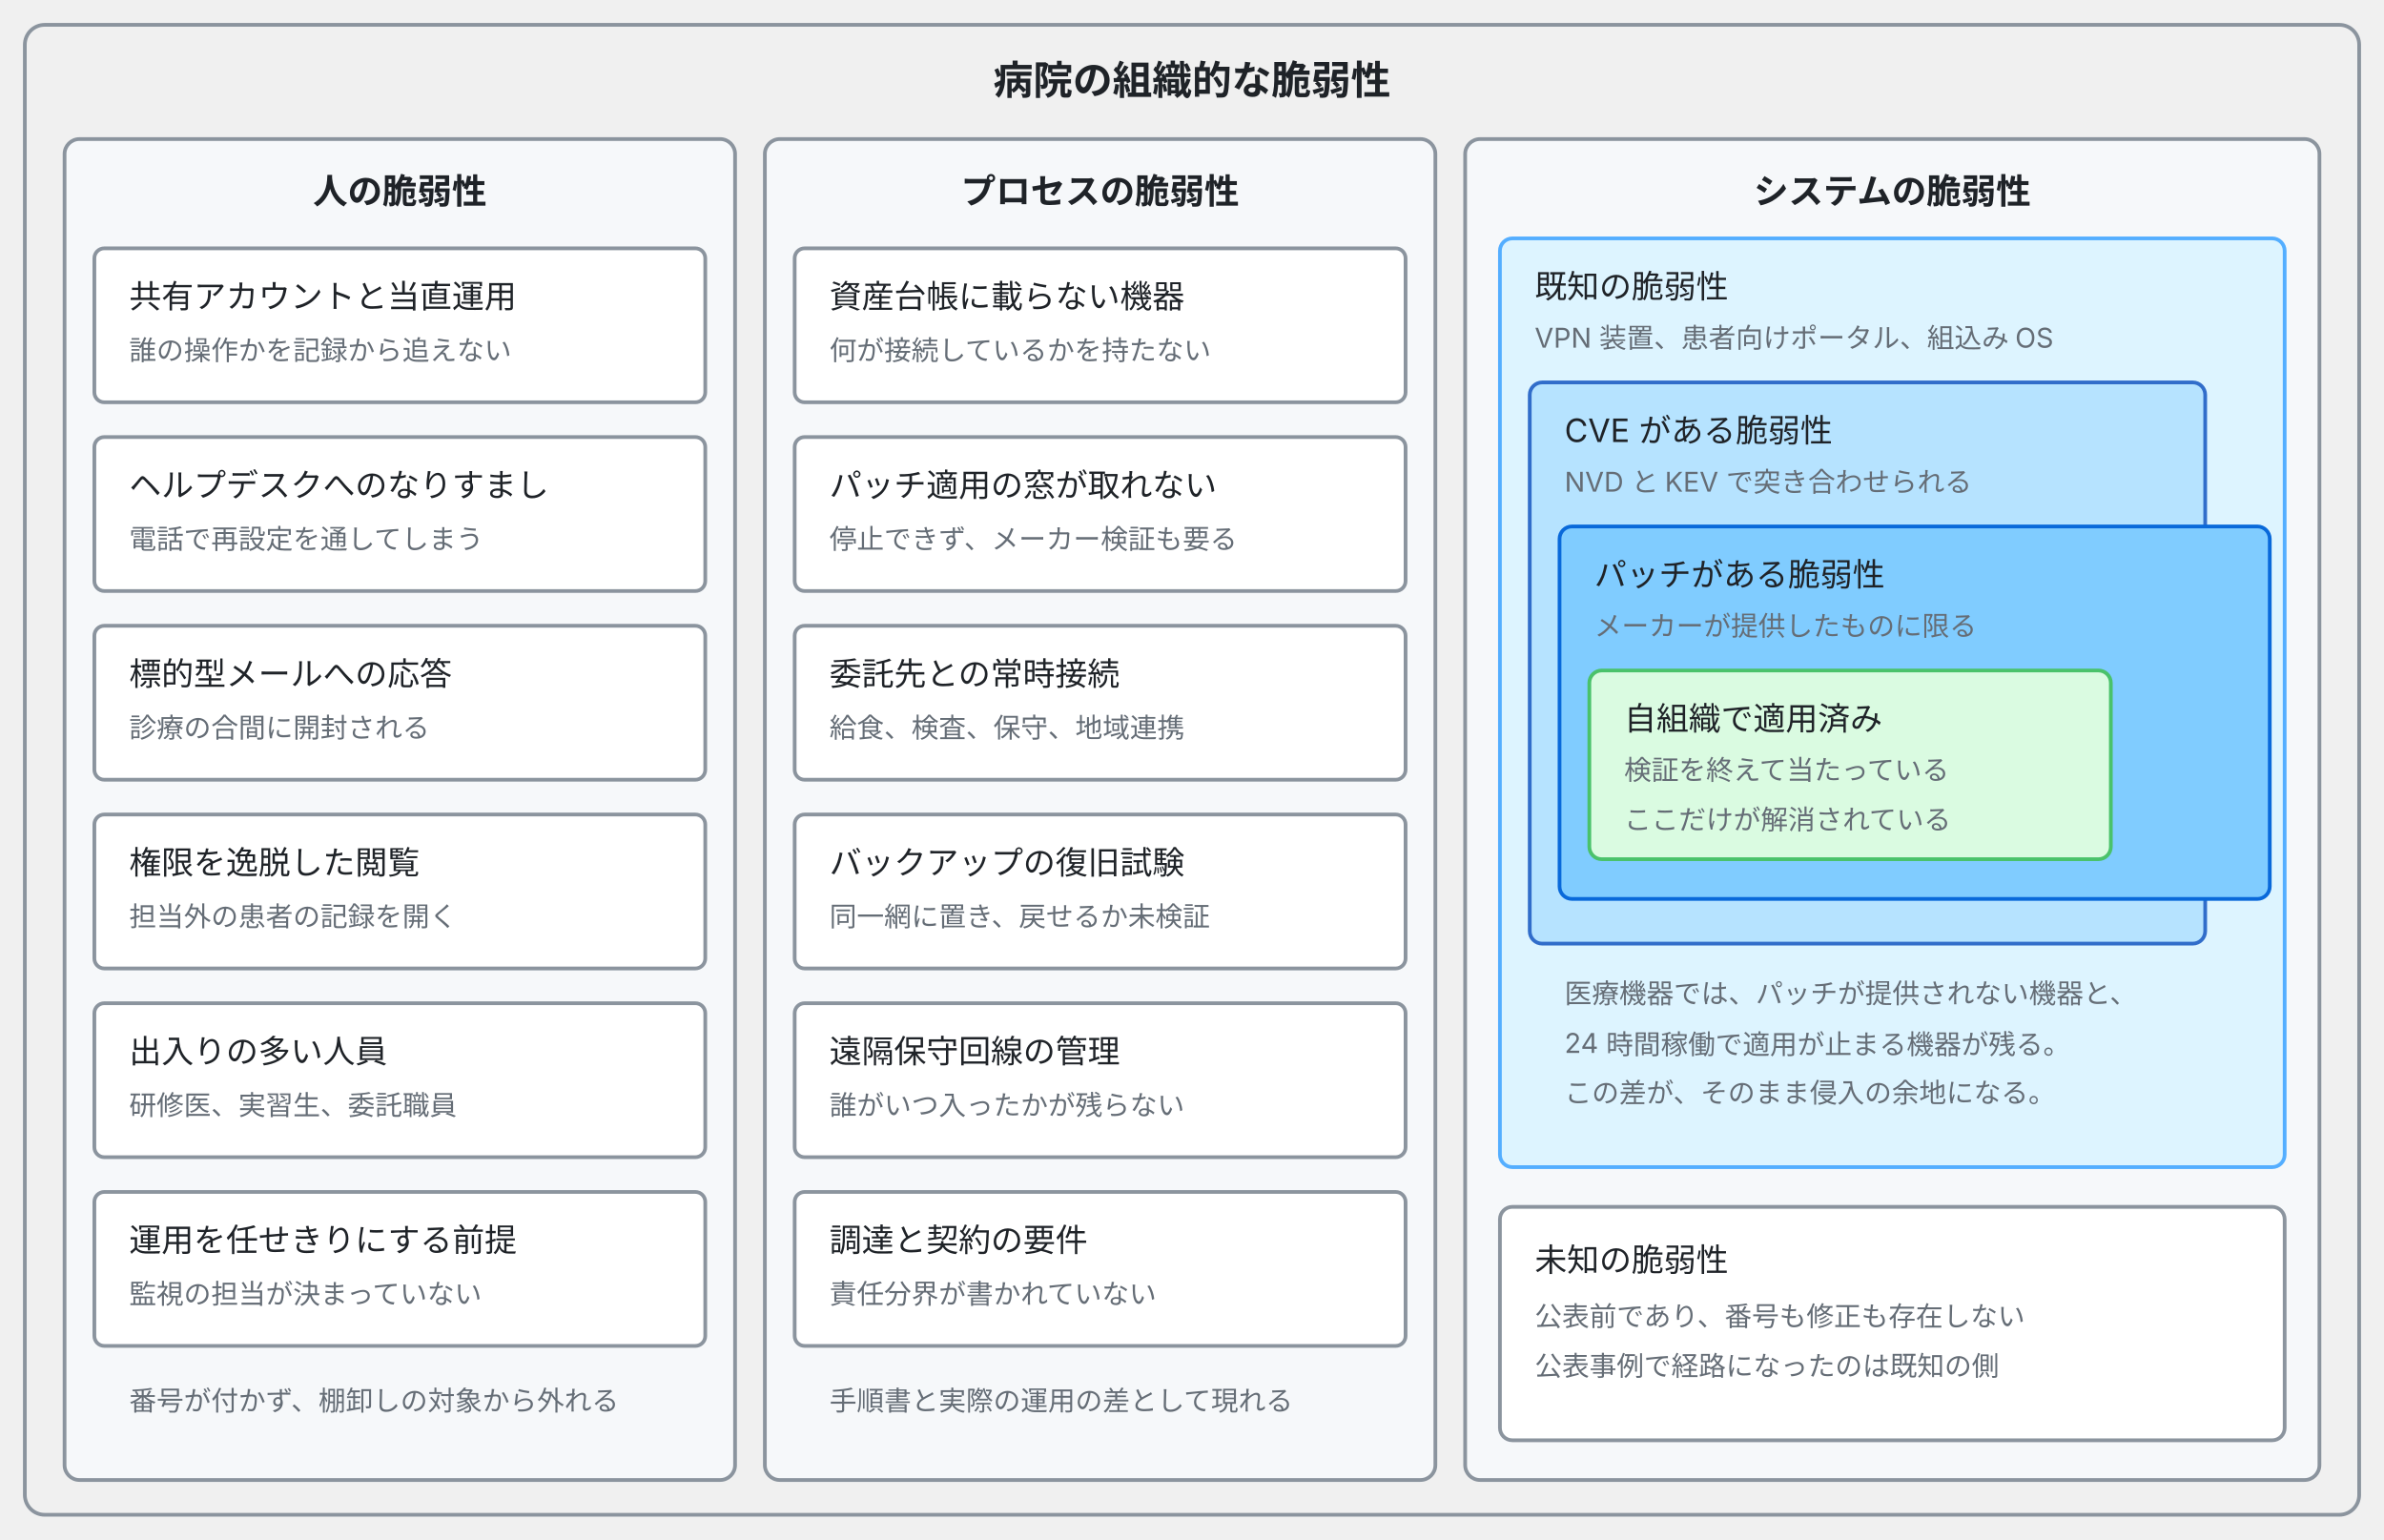
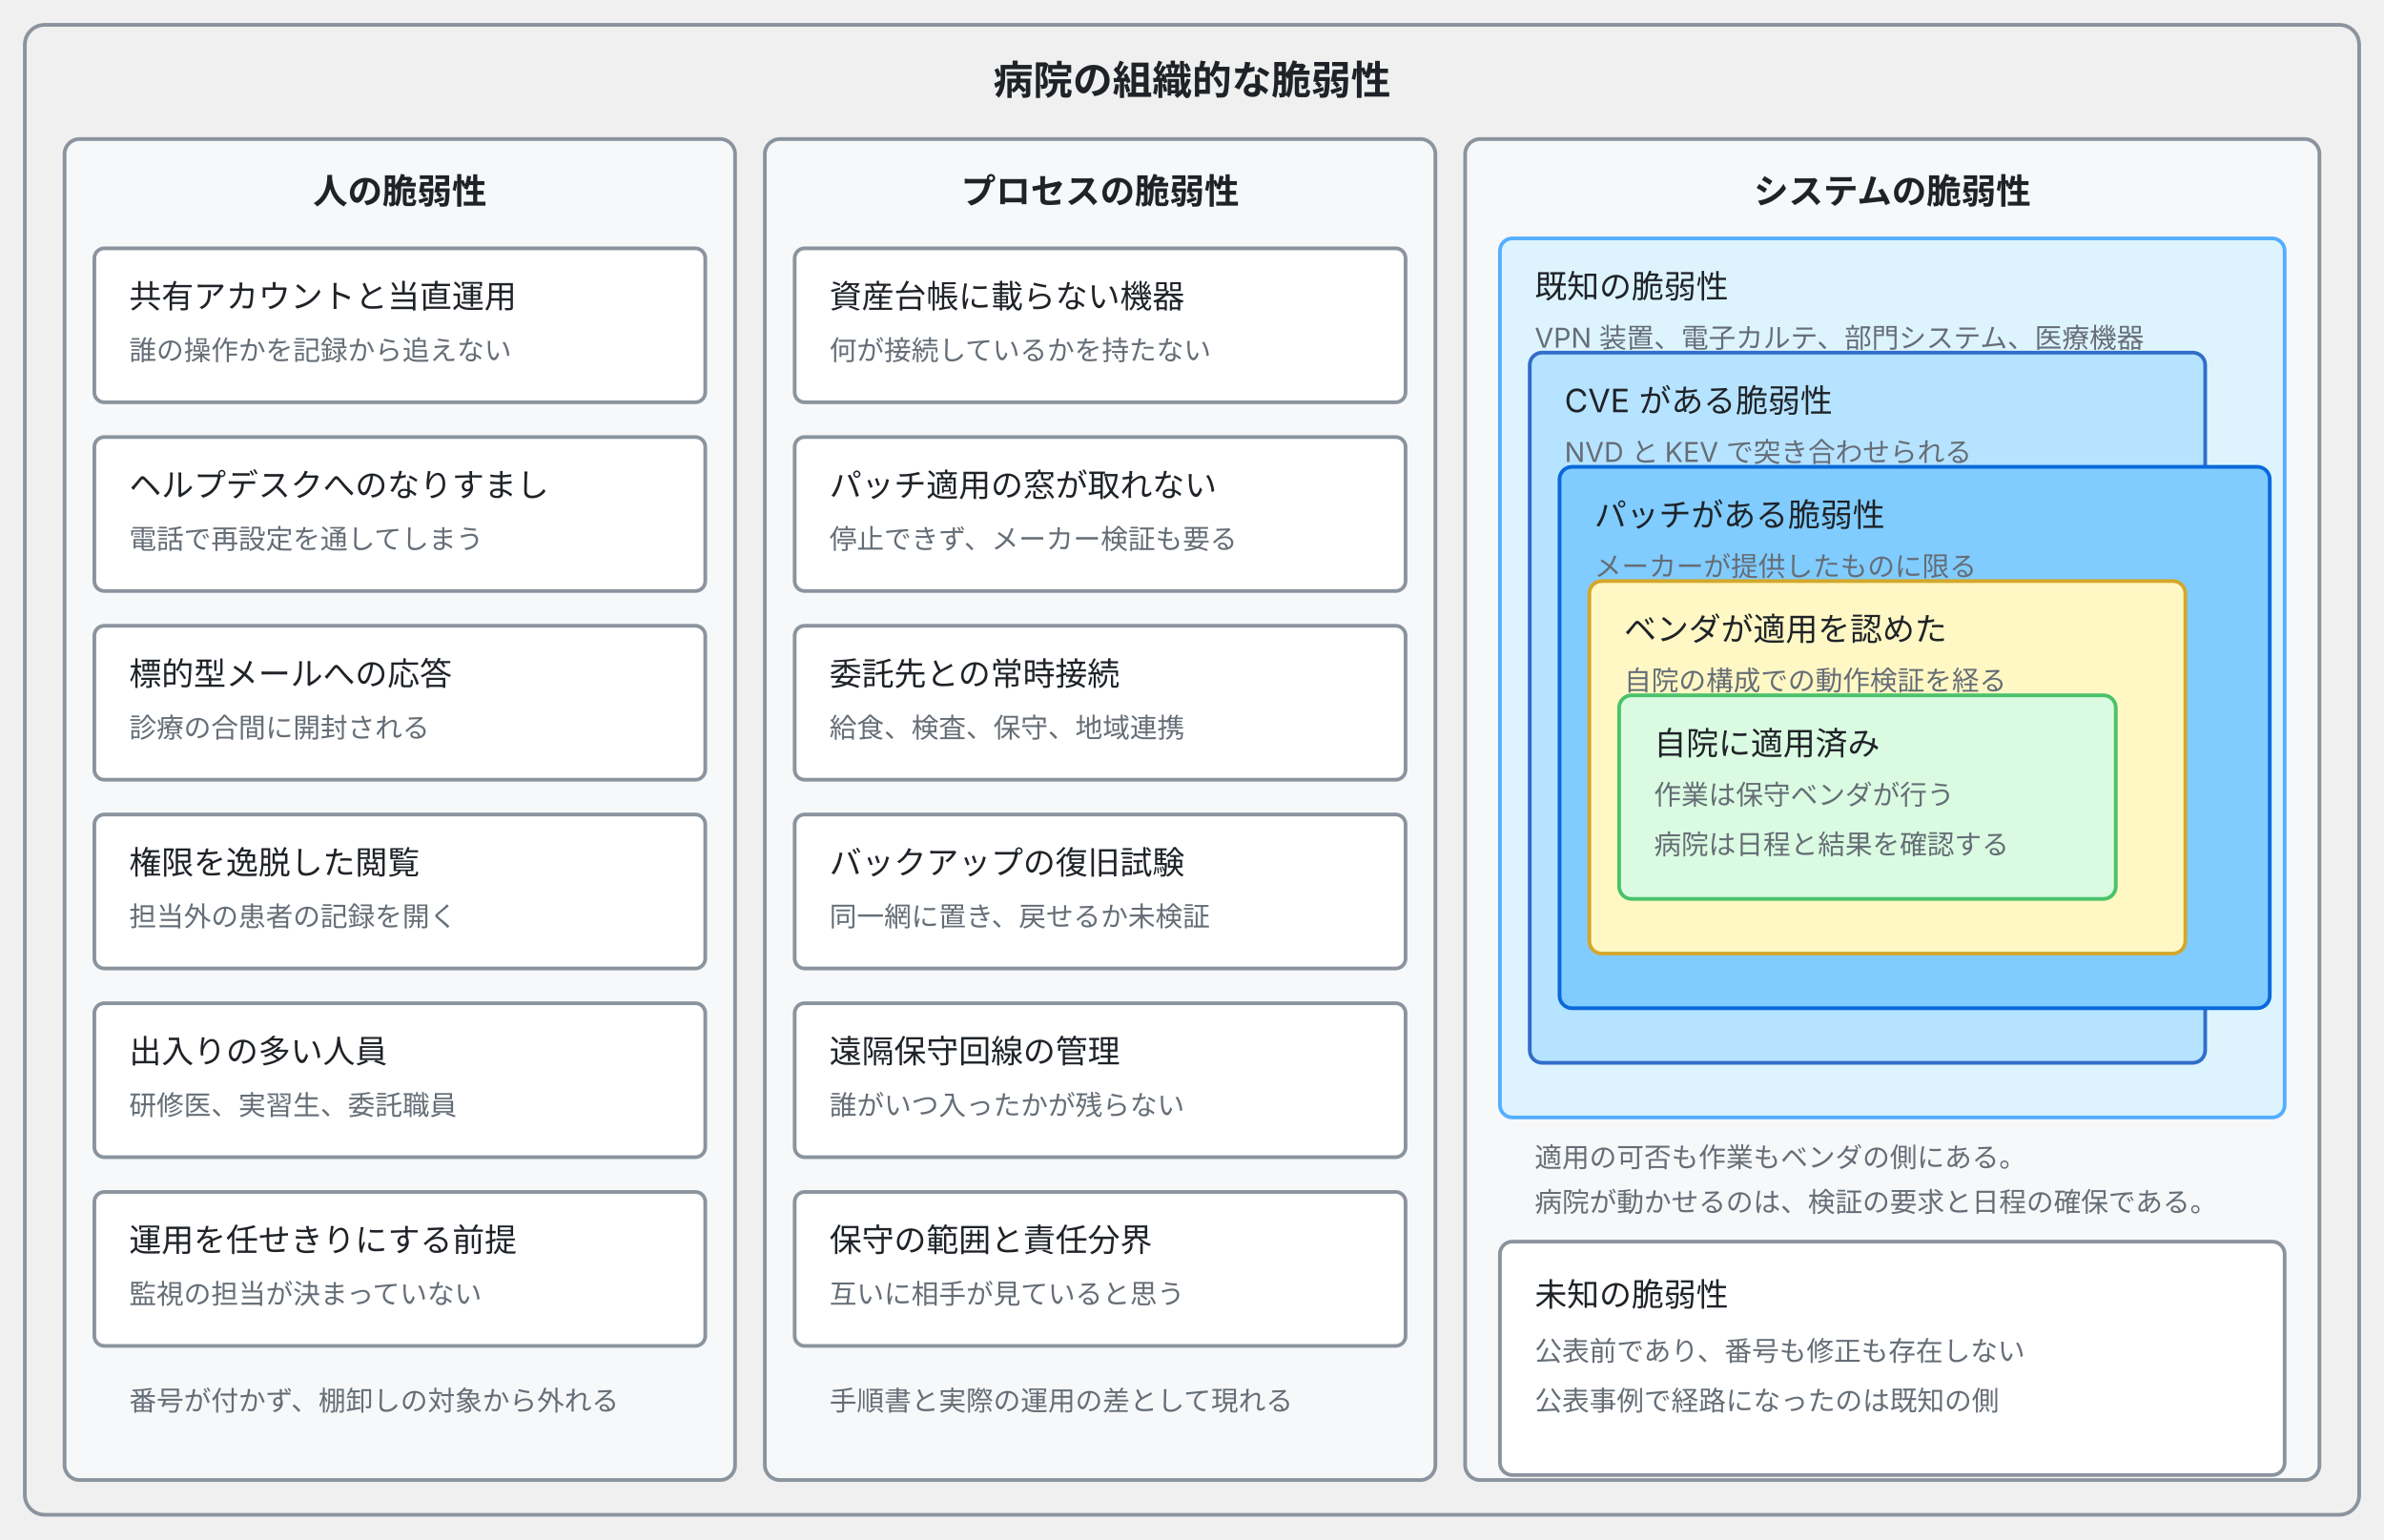
- <svg xmlns="http://www.w3.org/2000/svg" viewBox="0 0 960 620" role="img" aria-label="病院の組織的な脆弱性。人の脆弱性として共有アカウントと当直運用、ヘルプデスクへのなりすまし、標的型メールへの応答、権限を逸脱した閲覧、出入りの多い人員、担当の空白。プロセスの脆弱性として資産台帳に載らない機器、パッチ適用の窓、委託先との常時接続、バックアップの復旧試験、遠隔保守回線、調達と契約の要件。システムの脆弱性は既知と未知に分かれ、既知の内側に CVE がある脆弱性、パッチがある脆弱性、自組織で適用済みが入れ子になる。医療機器ではパッチが提供されない部分が残る。">
+ <svg xmlns="http://www.w3.org/2000/svg" viewBox="0 0 960 620" role="img" aria-label="病院の組織的な脆弱性。人の脆弱性として共有アカウントと当直運用、ヘルプデスクへのなりすまし、標的型メールへの応答、権限を逸脱した閲覧、出入りの多い人員、担当の空白。プロセスの脆弱性として資産台帳に載らない機器、パッチ適用の窓、委託先との常時接続、バックアップの復旧試験、遠隔保守回線、保守の範囲と責任分界。システムの脆弱性は既知と未知に分かれ、既知の内側に CVE がある脆弱性、パッチがある脆弱性、ベンダが適用を認めた脆弱性、自院に適用済みが入れ子になる。適用の可否も作業もベンダの側にある。">
  <style>
    .outer { fill: none; stroke: #8b949e; stroke-width: 1.5; }
    .col   { fill: #f6f8fa; stroke: #8b949e; stroke-width: 1.5; }
    .lv1   { fill: #ddf4ff; stroke: #54aeff; stroke-width: 1.5; }
    .lv2   { fill: #b6e3ff; stroke: #316dca; stroke-width: 1.5; }
    .lv3   { fill: #80ccff; stroke: #0969da; stroke-width: 1.5; }
+     .lv4   { fill: #fff8c5; stroke: #d4a72c; stroke-width: 1.5; }
    .safe  { fill: #dafbe1; stroke: #4ac26b; stroke-width: 1.5; }
    .plain { fill: #ffffff; stroke: #8b949e; stroke-width: 1.5; }
    .t-title { fill: #1f2328; font-family: -apple-system, BlinkMacSystemFont, "Hiragino Sans", "Noto Sans JP", sans-serif; font-size: 16px; font-weight: 700; }
    .t-head  { fill: #1f2328; font-family: -apple-system, BlinkMacSystemFont, "Hiragino Sans", "Noto Sans JP", sans-serif; font-size: 14px; font-weight: 700; }
    .t       { fill: #1f2328; font-family: -apple-system, BlinkMacSystemFont, "Hiragino Sans", "Noto Sans JP", sans-serif; font-size: 13px; }
    .t-sm    { fill: #656d76; font-family: -apple-system, BlinkMacSystemFont, "Hiragino Sans", "Noto Sans JP", sans-serif; font-size: 11px; }
    @media (prefers-color-scheme: dark) {
      .outer { stroke: #6e7681; }
      .col   { fill: #161b22; stroke: #6e7681; }
      .lv1   { fill: #121d2f; stroke: #316dca; }
      .lv2   { fill: #16305c; stroke: #4184e4; }
      .lv3   { fill: #1c4b8f; stroke: #58a6ff; }
+       .lv4   { fill: #2e2a10; stroke: #bb8009; }
      .safe  { fill: #12261e; stroke: #2ea043; }
      .plain { fill: #0d1117; stroke: #6e7681; }
      .t-title, .t-head, .t { fill: #e6edf3; }
      .t-sm { fill: #9198a1; }
    }
  </style>
  <rect class="outer" x="10" y="10" width="940" height="600" rx="8" />
  <text class="t-title" x="480" y="38" text-anchor="middle">病院の組織的な脆弱性</text>
  <rect class="col" x="26" y="56" width="270" height="540" rx="6" />
  <text class="t-head" x="161" y="82" text-anchor="middle">人の脆弱性</text>
  <rect class="plain" x="38" y="100" width="246" height="62" rx="4" />
  <text class="t" x="52" y="124">共有アカウントと当直運用</text>
  <text class="t-sm" x="52" y="145">誰の操作かを記録から追えない</text>
  <rect class="plain" x="38" y="176" width="246" height="62" rx="4" />
  <text class="t" x="52" y="200">ヘルプデスクへのなりすまし</text>
  <text class="t-sm" x="52" y="221">電話で再設定を通してしまう</text>
  <rect class="plain" x="38" y="252" width="246" height="62" rx="4" />
  <text class="t" x="52" y="276">標的型メールへの応答</text>
  <text class="t-sm" x="52" y="297">診療の合間に開封される</text>
  <rect class="plain" x="38" y="328" width="246" height="62" rx="4" />
  <text class="t" x="52" y="352">権限を逸脱した閲覧</text>
  <text class="t-sm" x="52" y="373">担当外の患者の記録を開く</text>
  <rect class="plain" x="38" y="404" width="246" height="62" rx="4" />
  <text class="t" x="52" y="428">出入りの多い人員</text>
  <text class="t-sm" x="52" y="449">研修医、実習生、委託職員</text>
  <rect class="plain" x="38" y="480" width="246" height="62" rx="4" />
  <text class="t" x="52" y="504">運用を任せきりにする前提</text>
  <text class="t-sm" x="52" y="525">監視の担当が決まっていない</text>
  <text class="t-sm" x="52" y="568">番号が付かず、棚卸しの対象から外れる</text>
  <rect class="col" x="308" y="56" width="270" height="540" rx="6" />
  <text class="t-head" x="443" y="82" text-anchor="middle">プロセスの脆弱性</text>
  <rect class="plain" x="320" y="100" width="246" height="62" rx="4" />
  <text class="t" x="334" y="124">資産台帳に載らない機器</text>
  <text class="t-sm" x="334" y="145">何が接続しているかを持たない</text>
  <rect class="plain" x="320" y="176" width="246" height="62" rx="4" />
  <text class="t" x="334" y="200">パッチ適用の窓が取れない</text>
  <text class="t-sm" x="334" y="221">停止できず、メーカー検証も要る</text>
  <rect class="plain" x="320" y="252" width="246" height="62" rx="4" />
  <text class="t" x="334" y="276">委託先との常時接続</text>
  <text class="t-sm" x="334" y="297">給食、検査、保守、地域連携</text>
  <rect class="plain" x="320" y="328" width="246" height="62" rx="4" />
  <text class="t" x="334" y="352">バックアップの復旧試験</text>
  <text class="t-sm" x="334" y="373">同一網に置き、戻せるか未検証</text>
  <rect class="plain" x="320" y="404" width="246" height="62" rx="4" />
  <text class="t" x="334" y="428">遠隔保守回線の管理</text>
  <text class="t-sm" x="334" y="449">誰がいつ入ったかが残らない</text>
  <rect class="plain" x="320" y="480" width="246" height="62" rx="4" />
-   <text class="t" x="334" y="504">調達と契約の要件</text>
-   <text class="t-sm" x="334" y="525">責任分界が書かれていない</text>
+   <text class="t" x="334" y="504">保守の範囲と責任分界</text>
+   <text class="t-sm" x="334" y="525">互いに相手が見ていると思う</text>
  <text class="t-sm" x="334" y="568">手順書と実際の運用の差として現れる</text>
  <rect class="col" x="590" y="56" width="344" height="540" rx="6" />
  <text class="t-head" x="762" y="82" text-anchor="middle">システムの脆弱性</text>
-   <rect class="lv1" x="604" y="96" width="316" height="374" rx="5" />
+   <rect class="lv1" x="604" y="96" width="316" height="354" rx="5" />
  <text class="t" x="618" y="120">既知の脆弱性</text>
-   <text class="t-sm" x="618" y="140">VPN 装置、患者向けポータル、組込み OS</text>
-   <rect class="lv2" x="616" y="154" width="272" height="226" rx="5" />
-   <text class="t" x="630" y="178">CVE がある脆弱性</text>
-   <text class="t-sm" x="630" y="198">NVD と KEV で突き合わせられる</text>
-   <rect class="lv3" x="628" y="212" width="286" height="150" rx="5" />
-   <text class="t" x="642" y="236">パッチがある脆弱性</text>
-   <text class="t-sm" x="642" y="256">メーカーが提供したものに限る</text>
-   <rect class="safe" x="640" y="270" width="210" height="76" rx="5" />
-   <text class="t" x="654" y="294">自組織で適用済み</text>
-   <text class="t-sm" x="654" y="314">検証を終えて当たっている</text>
-   <text class="t-sm" x="654" y="334">ここだけが解消されている</text>
-   <text class="t-sm" x="630" y="404">医療機器では、パッチが提供されない機器と、</text>
-   <text class="t-sm" x="630" y="424">24 時間稼働で適用が止まる機器が残る。</text>
-   <text class="t-sm" x="630" y="444">この差が、そのまま侵入の余地になる。</text>
-   <rect class="plain" x="604" y="486" width="316" height="94" rx="5" />
-   <text class="t" x="618" y="512">未知の脆弱性</text>
-   <text class="t-sm" x="618" y="534">公表前であり、番号も修正も存在しない</text>
-   <text class="t-sm" x="618" y="554">公表事例で経路になったのは既知の側</text>
+   <text class="t-sm" x="618" y="140">VPN 装置、電子カルテ、部門システム、医療機器</text>
+   <rect class="lv2" x="616" y="142" width="272" height="286" rx="5" />
+   <text class="t" x="630" y="166">CVE がある脆弱性</text>
+   <text class="t-sm" x="630" y="186">NVD と KEV で突き合わせられる</text>
+   <rect class="lv3" x="628" y="188" width="286" height="218" rx="5" />
+   <text class="t" x="642" y="212">パッチがある脆弱性</text>
+   <text class="t-sm" x="642" y="232">メーカーが提供したものに限る</text>
+   <rect class="lv4" x="640" y="234" width="240" height="150" rx="5" />
+   <text class="t" x="654" y="258">ベンダが適用を認めた</text>
+   <text class="t-sm" x="654" y="278">自院の構成での動作検証を経る</text>
+   <rect class="safe" x="652" y="280" width="200" height="82" rx="5" />
+   <text class="t" x="666" y="304">自院に適用済み</text>
+   <text class="t-sm" x="666" y="324">作業は保守ベンダが行う</text>
+   <text class="t-sm" x="666" y="344">病院は日程と結果を確認する</text>
+   <text class="t-sm" x="618" y="470">適用の可否も作業もベンダの側にある。</text>
+   <text class="t-sm" x="618" y="488">病院が動かせるのは、検証の要求と日程の確保である。</text>
+   <rect class="plain" x="604" y="500" width="316" height="94" rx="5" />
+   <text class="t" x="618" y="526">未知の脆弱性</text>
+   <text class="t-sm" x="618" y="548">公表前であり、番号も修正も存在しない</text>
+   <text class="t-sm" x="618" y="568">公表事例で経路になったのは既知の側</text>
</svg>
